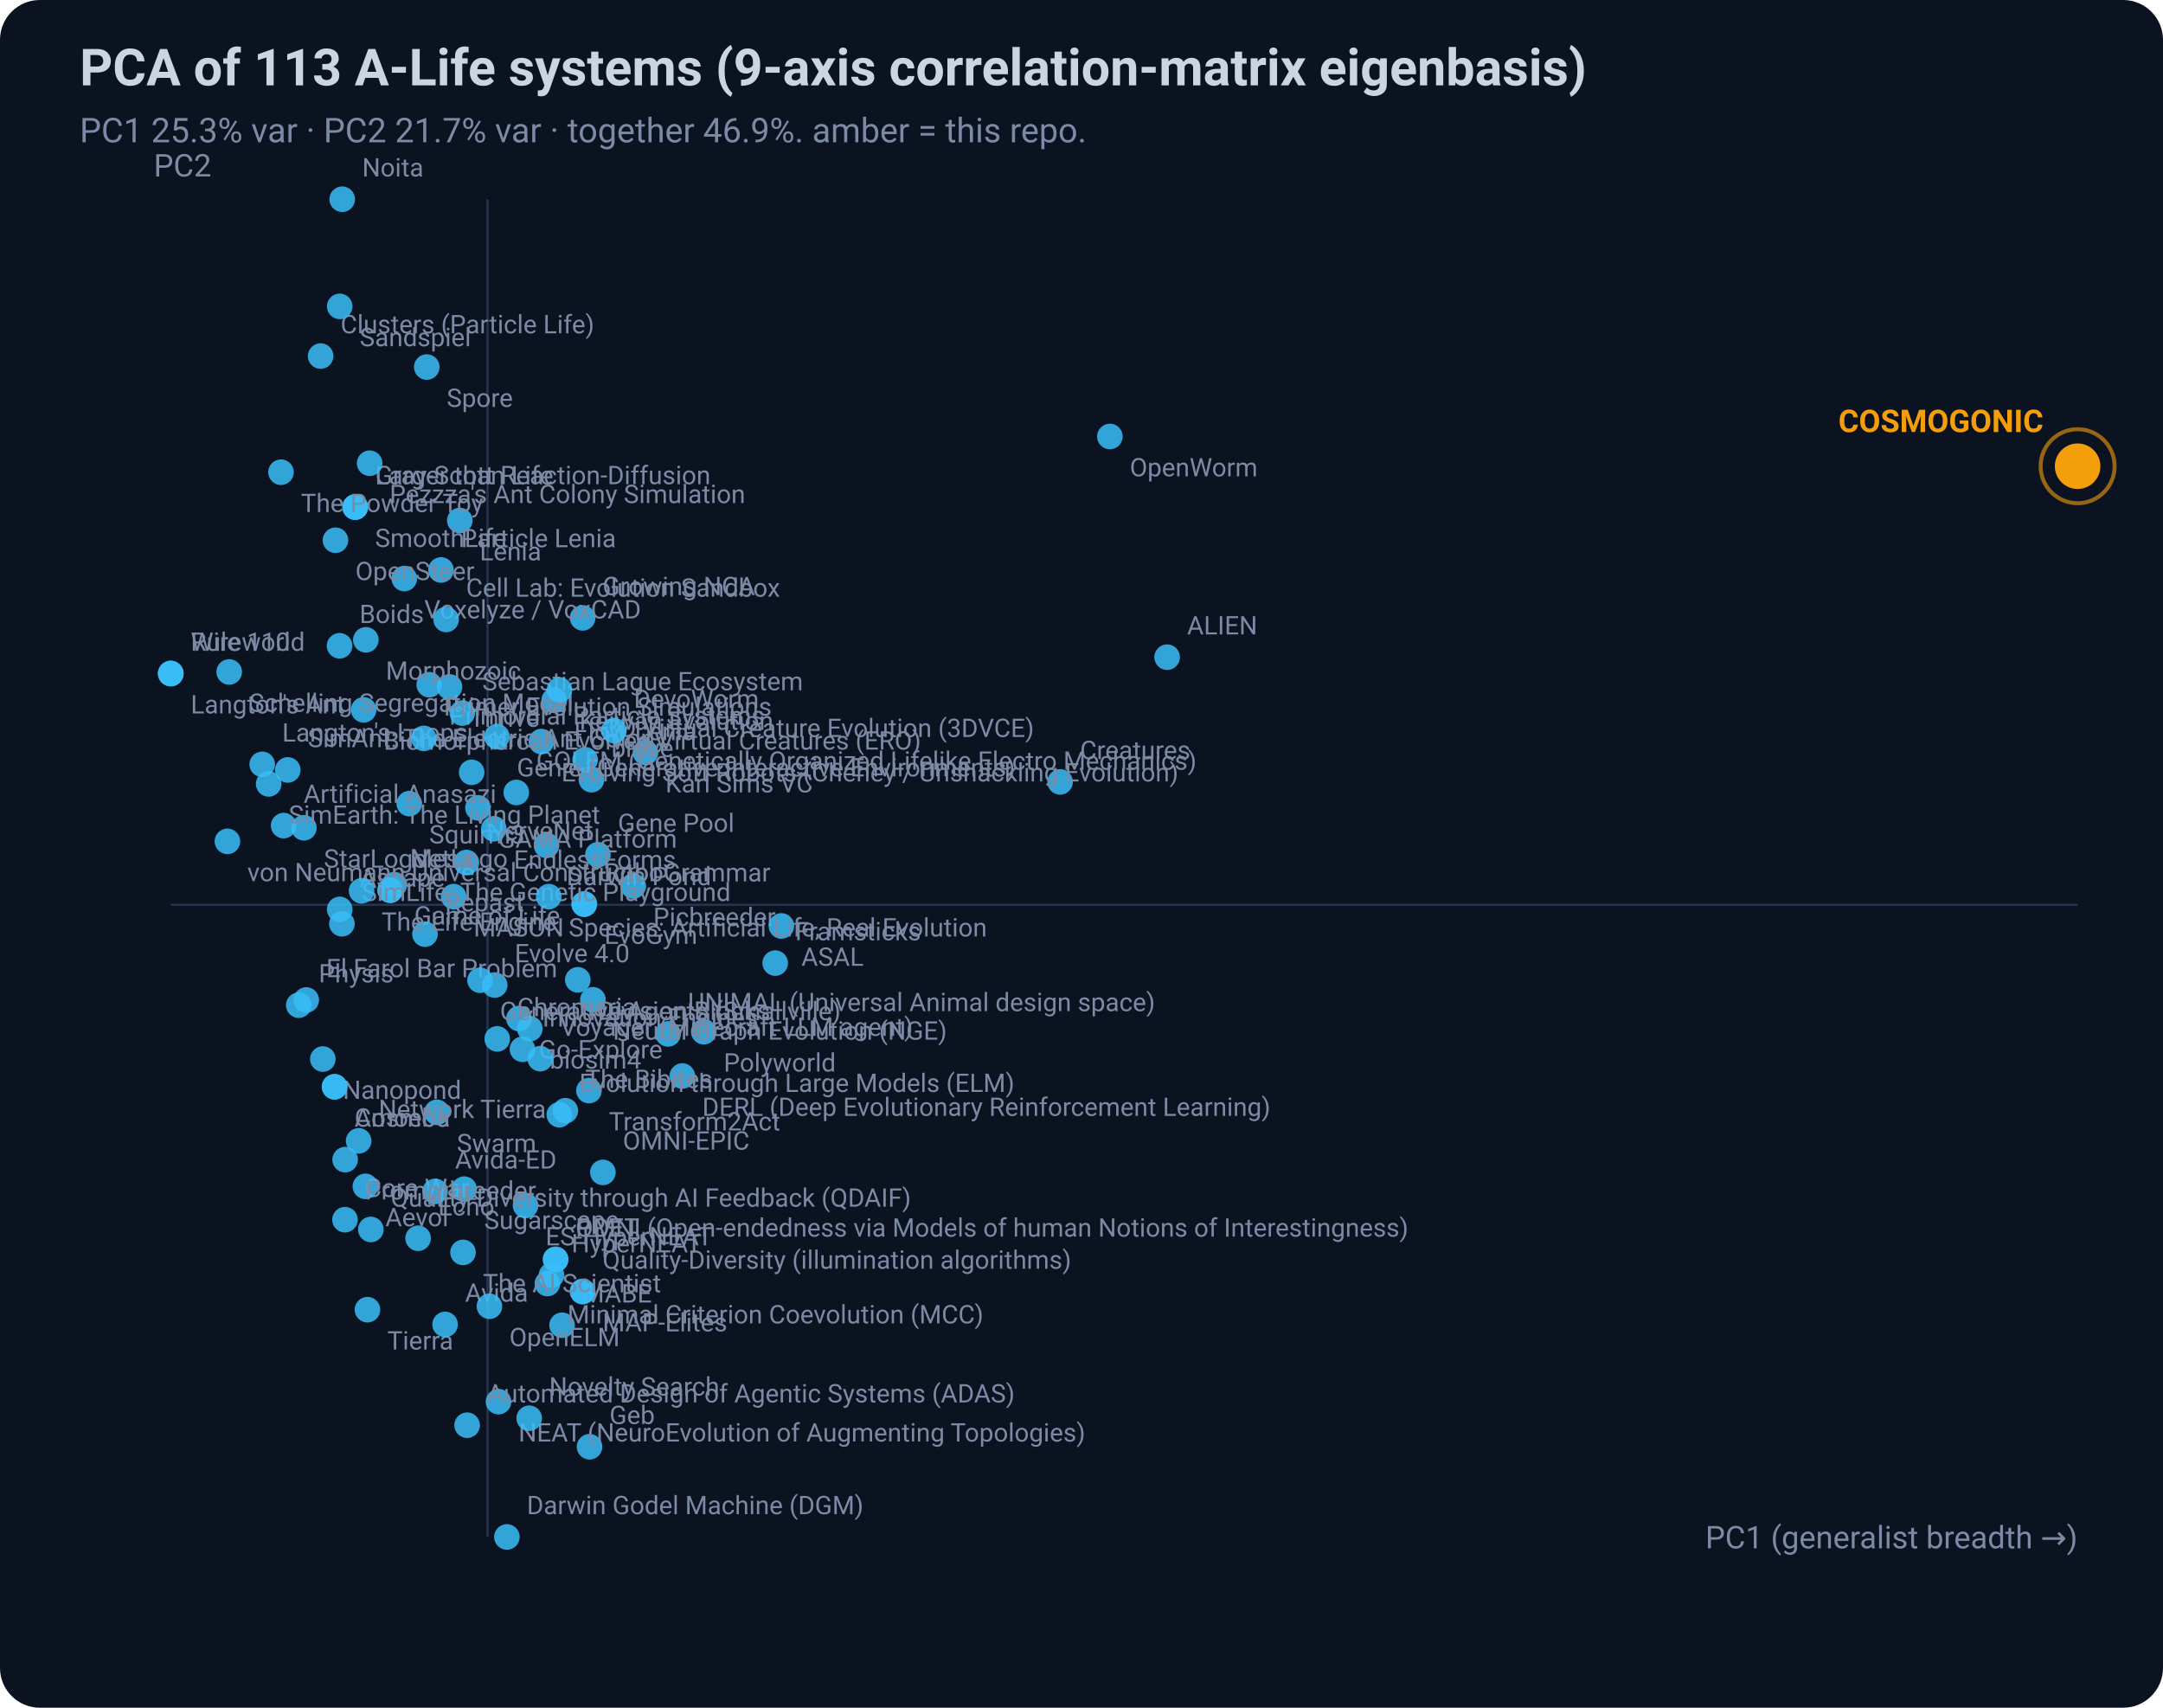
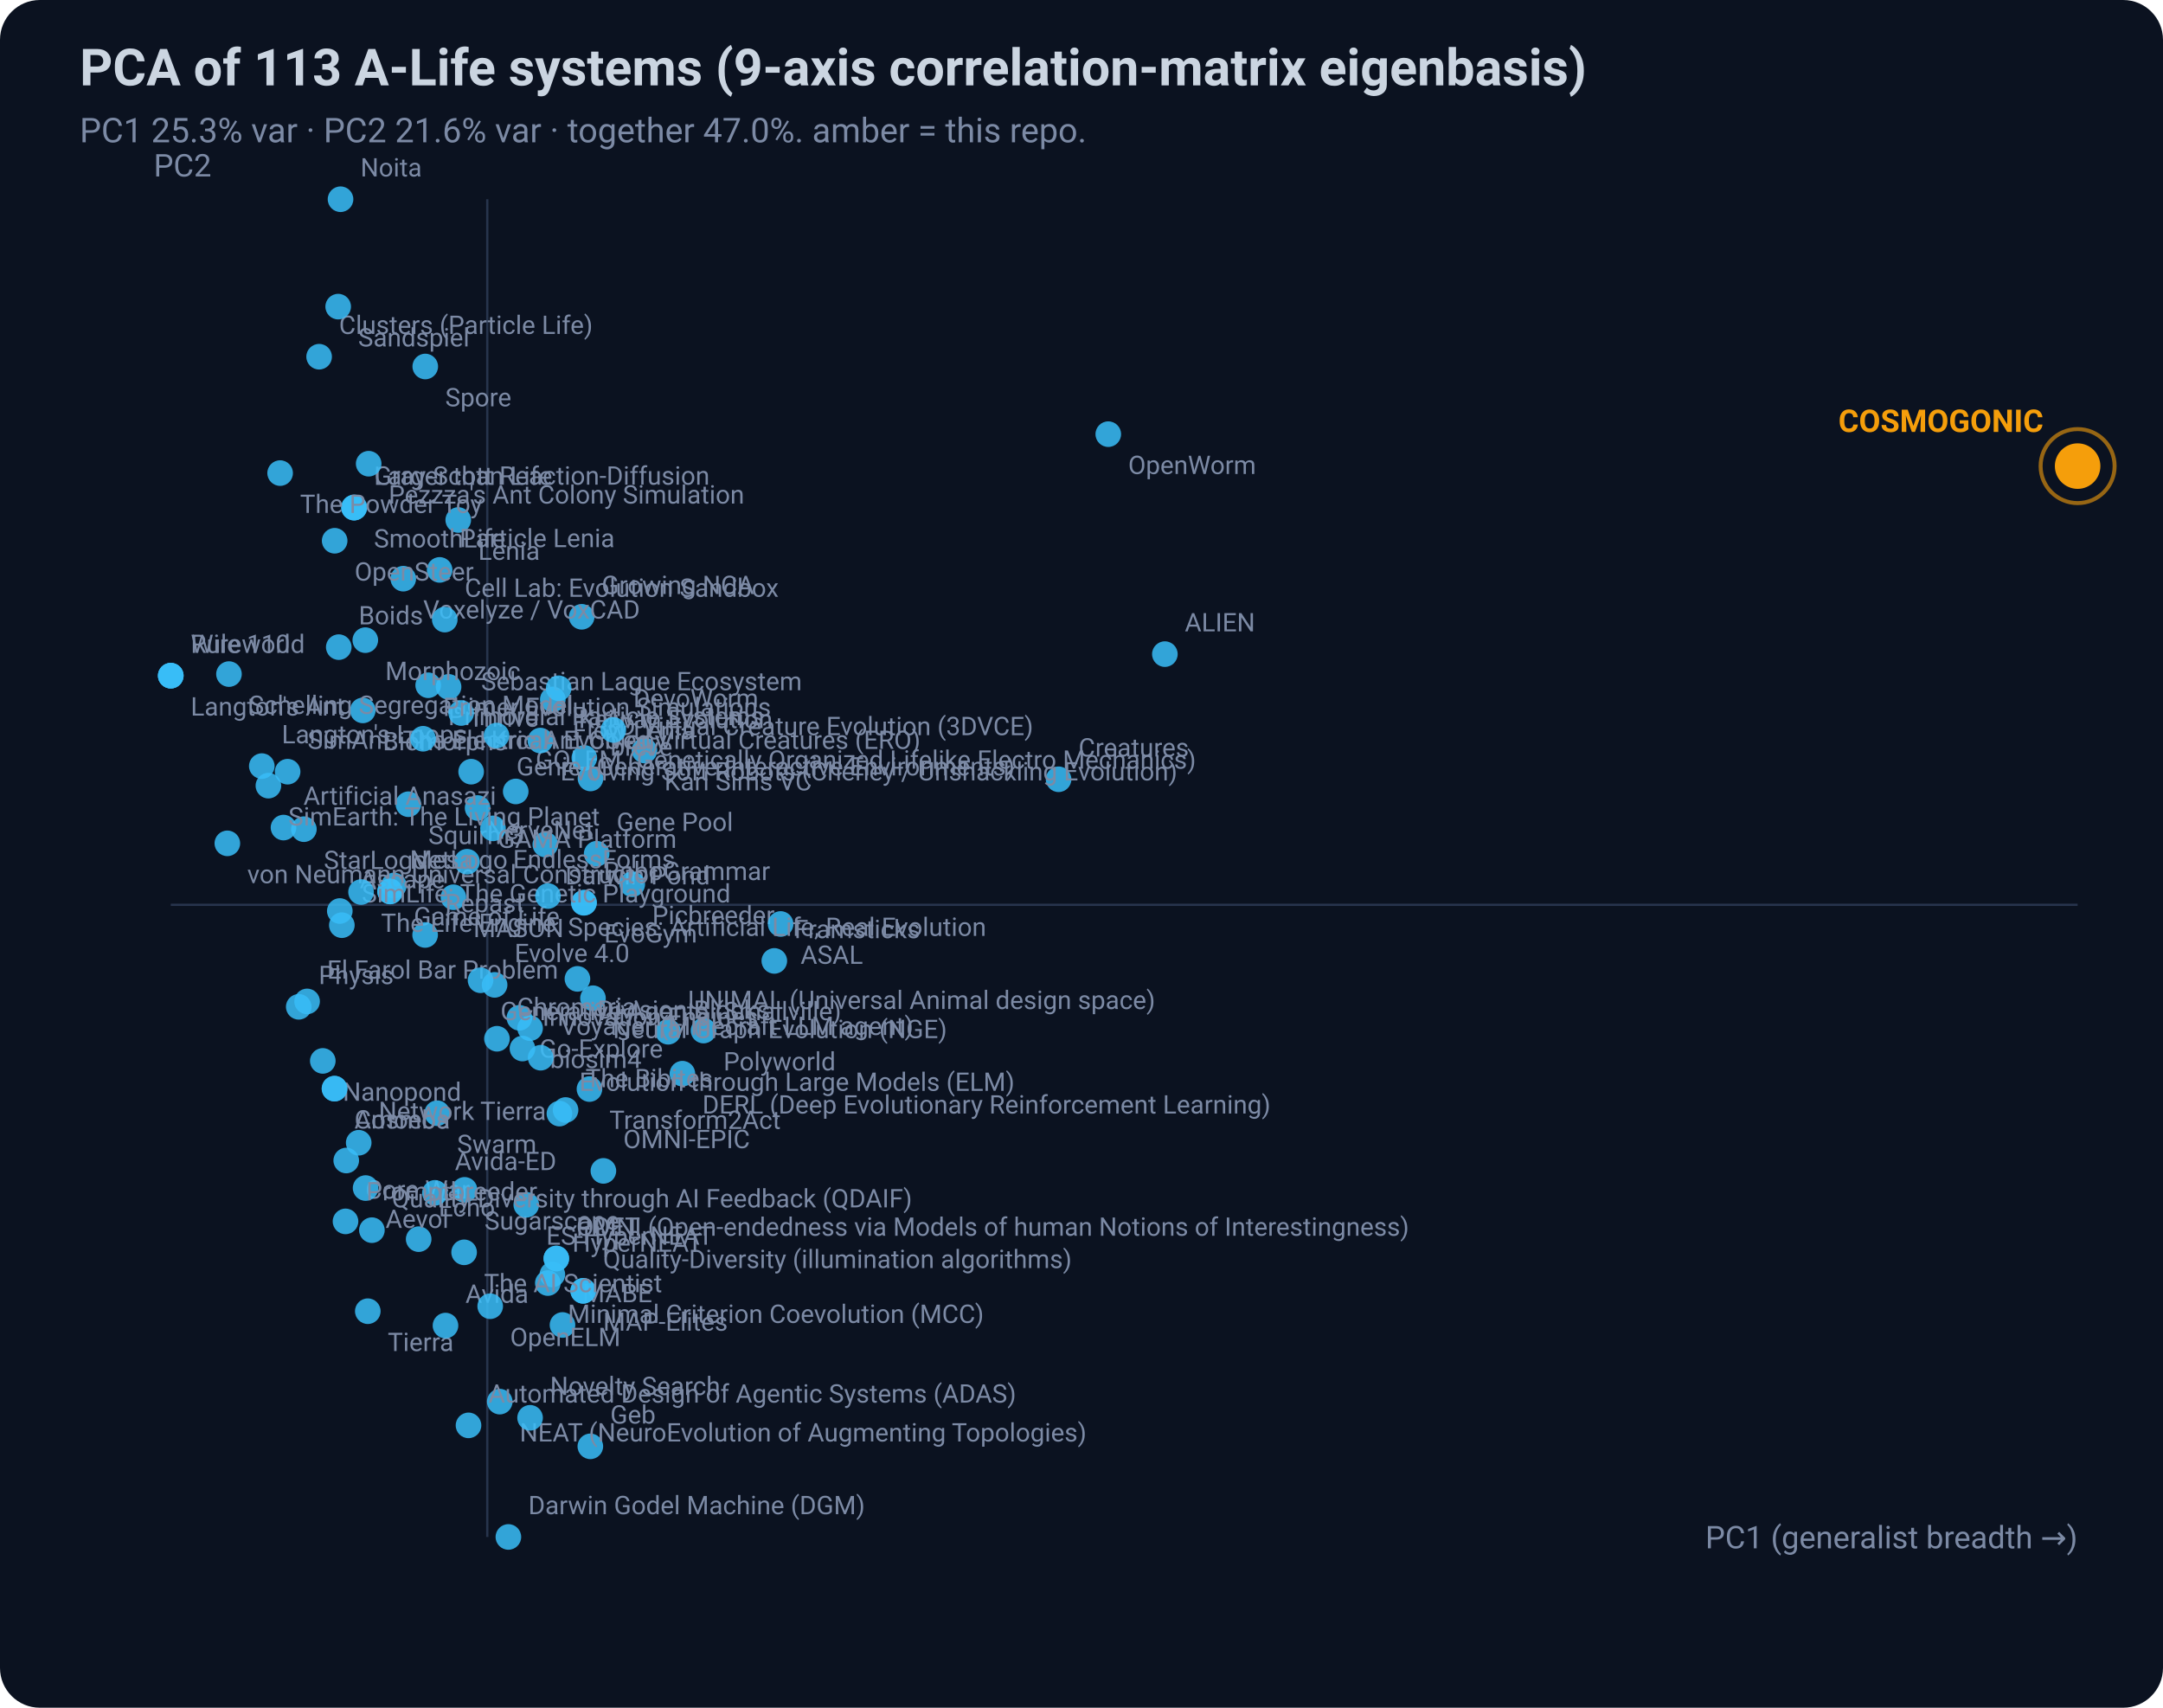
<svg xmlns="http://www.w3.org/2000/svg" viewBox="0 0 760 600" font-family="ui-sans-serif,system-ui,Segoe UI,Roboto,sans-serif" role="img" aria-label="PCA projection">
  <rect width="760" height="600" rx="14" fill="#0b1220" />
  <text x="28" y="30" fill="#cbd5e1" font-size="18" font-weight="700">PCA of 113 A-Life systems (9-axis correlation-matrix eigenbasis)</text>
-   <text x="28" y="50" fill="#7c8aa5" font-size="12">PC1 25.3% var · PC2 21.7% var · together 46.9%. amber = this repo.</text>
-   <line x1="171.297" y1="70" x2="171.297" y2="540" stroke="#27344d" stroke-width="0.8" />
-   <line x1="60" y1="317.9" x2="730" y2="317.9" stroke="#27344d" stroke-width="0.8" />
+   <text x="28" y="50" fill="#7c8aa5" font-size="12">PC1 25.3% var · PC2 21.6% var · together 47.0%. amber = this repo.</text>
+   <line x1="171.212" y1="70" x2="171.212" y2="540" stroke="#27344d" stroke-width="0.8" />
+   <line x1="60" y1="317.904" x2="730" y2="317.904" stroke="#27344d" stroke-width="0.8" />
  <text x="730" y="544" fill="#7c8aa5" font-size="11" text-anchor="end">PC1 (generalist breadth →)</text>
  <text x="54" y="62" fill="#7c8aa5" font-size="11">PC2</text>
-   <circle cx="730" cy="163.804" r="8" fill="#f59e0b" />
-   <circle cx="730" cy="163.804" r="13" fill="none" stroke="#f59e0b" stroke-width="1.4" opacity="0.6" />
-   <text x="718" y="151.804" fill="#f59e0b" font-size="11" font-weight="700" text-anchor="end">COSMOGONIC</text>
-   <circle cx="138.547" cy="310.819" r="4.5" fill="#38bdf8" opacity="0.85" />
-   <text x="145.547" y="324.819" fill="#7c8aa5" font-size="9">Game of Life</text>
-   <circle cx="119.31" cy="226.9" r="4.5" fill="#38bdf8" opacity="0.85" />
-   <text x="126.31" y="218.9" fill="#7c8aa5" font-size="9">Boids</text>
-   <circle cx="127.768" cy="249.405" r="4.5" fill="#38bdf8" opacity="0.85" />
-   <text x="134.768" y="263.405" fill="#7c8aa5" font-size="9">Biomorphs</text>
-   <circle cx="121.219" cy="428.529" r="4.5" fill="#38bdf8" opacity="0.85" />
-   <text x="128.219" y="420.529" fill="#7c8aa5" font-size="9">Core War</text>
-   <circle cx="129.109" cy="460.148" r="4.5" fill="#38bdf8" opacity="0.85" />
-   <text x="136.109" y="474.148" fill="#7c8aa5" font-size="9">Tierra</text>
-   <circle cx="156.392" cy="465.336" r="4.5" fill="#38bdf8" opacity="0.85" />
-   <text x="163.392" y="457.336" fill="#7c8aa5" font-size="9">Avida</text>
-   <circle cx="247.266" cy="362.488" r="4.5" fill="#38bdf8" opacity="0.85" />
-   <text x="254.266" y="376.488" fill="#7c8aa5" font-size="9">Polyworld</text>
-   <circle cx="272.382" cy="338.371" r="4.5" fill="#38bdf8" opacity="0.85" />
-   <text x="279.382" y="330.371" fill="#7c8aa5" font-size="9">Framsticks</text>
-   <circle cx="226.791" cy="264.408" r="4.5" fill="#38bdf8" opacity="0.85" />
-   <text x="233.791" y="278.408" fill="#7c8aa5" font-size="9">Karl Sims VC</text>
-   <circle cx="372.488" cy="274.714" r="4.5" fill="#38bdf8" opacity="0.85" />
-   <text x="379.488" y="266.714" fill="#7c8aa5" font-size="9">Creatures</text>
-   <circle cx="192.03" cy="297.008" r="4.5" fill="#38bdf8" opacity="0.85" />
-   <text x="199.03" y="311.008" fill="#7c8aa5" font-size="9">Darwin Pond</text>
-   <circle cx="210.081" cy="300.303" r="4.5" fill="#38bdf8" opacity="0.85" />
-   <text x="217.081" y="292.303" fill="#7c8aa5" font-size="9">Gene Pool</text>
-   <circle cx="163.097" cy="417.803" r="4.5" fill="#38bdf8" opacity="0.85" />
-   <text x="170.097" y="431.803" fill="#7c8aa5" font-size="9">Sugarscape</text>
-   <circle cx="146.902" cy="435.049" r="4.5" fill="#38bdf8" opacity="0.85" />
-   <text x="153.902" y="427.049" fill="#7c8aa5" font-size="9">Echo</text>
-   <circle cx="153.504" cy="390.811" r="4.5" fill="#38bdf8" opacity="0.85" />
-   <text x="160.504" y="404.811" fill="#7c8aa5" font-size="9">Swarm</text>
-   <circle cx="207.812" cy="273.942" r="4.5" fill="#38bdf8" opacity="0.85" />
-   <text x="214.812" y="265.942" fill="#7c8aa5" font-size="9">breve</text>
-   <circle cx="222.51" cy="311.31" r="4.5" fill="#38bdf8" opacity="0.85" />
-   <text x="229.51" y="325.31" fill="#7c8aa5" font-size="9">Picbreeder</text>
-   <circle cx="197.497" cy="465.616" r="4.5" fill="#38bdf8" opacity="0.85" />
-   <text x="204.497" y="457.616" fill="#7c8aa5" font-size="9">MABE</text>
-   <circle cx="161.55" cy="182.873" r="4.5" fill="#38bdf8" opacity="0.85" />
-   <text x="168.55" y="196.873" fill="#7c8aa5" font-size="9">Lenia</text>
-   <circle cx="204.717" cy="217.085" r="4.5" fill="#38bdf8" opacity="0.85" />
-   <text x="211.717" y="209.085" fill="#7c8aa5" font-size="9">Growing NCA</text>
-   <circle cx="389.972" cy="153.358" r="4.5" fill="#38bdf8" opacity="0.85" />
-   <text x="396.972" y="167.358" fill="#7c8aa5" font-size="9">OpenWorm</text>
-   <circle cx="195.227" cy="442.481" r="4.5" fill="#38bdf8" opacity="0.85" />
-   <text x="202.227" y="434.481" fill="#7c8aa5" font-size="9">POET</text>
-   <circle cx="205.336" cy="317.619" r="4.5" fill="#38bdf8" opacity="0.85" />
-   <text x="212.336" y="331.619" fill="#7c8aa5" font-size="9">EvoGym</text>
-   <circle cx="410.085" cy="230.896" r="4.5" fill="#38bdf8" opacity="0.85" />
-   <text x="417.085" y="222.896" fill="#7c8aa5" font-size="9">ALIEN</text>
-   <circle cx="274.549" cy="325.331" r="4.5" fill="#38bdf8" opacity="0.85" />
-   <text x="281.549" y="339.331" fill="#7c8aa5" font-size="9">ASAL</text>
-   <circle cx="60" cy="236.645" r="4.5" fill="#38bdf8" opacity="0.85" />
-   <text x="67" y="228.645" fill="#7c8aa5" font-size="9">Wireworld</text>
-   <circle cx="60" cy="236.645" r="4.5" fill="#38bdf8" opacity="0.85" />
-   <text x="67" y="250.645" fill="#7c8aa5" font-size="9">Langton's Ant</text>
-   <circle cx="92.131" cy="268.544" r="4.5" fill="#38bdf8" opacity="0.85" />
-   <text x="99.131" y="260.544" fill="#7c8aa5" font-size="9">Langton's Loops</text>
-   <circle cx="79.908" cy="295.606" r="4.5" fill="#38bdf8" opacity="0.85" />
-   <text x="86.908" y="309.606" fill="#7c8aa5" font-size="9">von Neumann Universal Constructor</text>
-   <circle cx="60" cy="236.645" r="4.5" fill="#38bdf8" opacity="0.85" />
-   <text x="67" y="228.645" fill="#7c8aa5" font-size="9">Rule 110</text>
-   <circle cx="124.777" cy="178.176" r="4.5" fill="#38bdf8" opacity="0.85" />
-   <text x="131.777" y="192.176" fill="#7c8aa5" font-size="9">SmoothLife</text>
-   <circle cx="124.777" cy="178.176" r="4.5" fill="#38bdf8" opacity="0.85" />
-   <text x="131.777" y="170.176" fill="#7c8aa5" font-size="9">Larger than Life</text>
-   <circle cx="194.712" cy="246.04" r="4.5" fill="#38bdf8" opacity="0.85" />
-   <text x="201.712" y="260.04" fill="#7c8aa5" font-size="9">Flow Lenia</text>
-   <circle cx="154.948" cy="200.26" r="4.5" fill="#38bdf8" opacity="0.85" />
-   <text x="161.948" y="192.26" fill="#7c8aa5" font-size="9">Particle Lenia</text>
-   <circle cx="150.822" cy="240.571" r="4.5" fill="#38bdf8" opacity="0.85" />
-   <text x="157.822" y="254.571" fill="#7c8aa5" font-size="9">Primordial Particle Systems</text>
-   <circle cx="124.88" cy="178.106" r="4.5" fill="#38bdf8" opacity="0.85" />
-   <text x="131.88" y="170.106" fill="#7c8aa5" font-size="9">Gray-Scott Reaction-Diffusion</text>
-   <circle cx="128.387" cy="416.821" r="4.5" fill="#38bdf8" opacity="0.85" />
-   <text x="135.387" y="430.821" fill="#7c8aa5" font-size="9">Aevol</text>
-   <circle cx="152.885" cy="418.574" r="4.5" fill="#38bdf8" opacity="0.85" />
-   <text x="159.885" y="410.574" fill="#7c8aa5" font-size="9">Avida-ED</text>
-   <circle cx="113.431" cy="372.093" r="4.5" fill="#38bdf8" opacity="0.85" />
-   <text x="120.431" y="386.093" fill="#7c8aa5" font-size="9">Nanopond</text>
-   <circle cx="104.973" cy="353.164" r="4.5" fill="#38bdf8" opacity="0.85" />
-   <text x="111.973" y="345.164" fill="#7c8aa5" font-size="9">Physis</text>
-   <circle cx="117.557" cy="381.838" r="4.5" fill="#38bdf8" opacity="0.85" />
-   <text x="124.557" y="395.838" fill="#7c8aa5" font-size="9">Cosmos</text>
-   <circle cx="207.141" cy="508.311" r="4.5" fill="#38bdf8" opacity="0.85" />
-   <text x="214.141" y="500.311" fill="#7c8aa5" font-size="9">Geb</text>
-   <circle cx="117.557" cy="381.838" r="4.5" fill="#38bdf8" opacity="0.85" />
-   <text x="124.557" y="395.838" fill="#7c8aa5" font-size="9">Amoeba</text>
-   <circle cx="173.824" cy="346.083" r="4.5" fill="#38bdf8" opacity="0.85" />
-   <text x="180.824" y="338.083" fill="#7c8aa5" font-size="9">Evolve 4.0</text>
-   <circle cx="143.808" cy="282.355" r="4.5" fill="#38bdf8" opacity="0.85" />
-   <text x="150.808" y="296.355" fill="#7c8aa5" font-size="9">Squirm3</text>
-   <circle cx="126.015" cy="400.837" r="4.5" fill="#38bdf8" opacity="0.85" />
-   <text x="133.015" y="392.837" fill="#7c8aa5" font-size="9">Network Tierra</text>
-   <circle cx="186.15" cy="361.436" r="4.5" fill="#38bdf8" opacity="0.85" />
-   <text x="193.15" y="375.436" fill="#7c8aa5" font-size="9">biosim4</text>
-   <circle cx="181.406" cy="278.429" r="4.5" fill="#38bdf8" opacity="0.85" />
-   <text x="188.406" y="270.429" fill="#7c8aa5" font-size="9">GOLEM (Genetically Organized Lifelike Electro Mechanics)</text>
-   <circle cx="142.054" cy="203.274" r="4.5" fill="#38bdf8" opacity="0.85" />
-   <text x="149.054" y="217.274" fill="#7c8aa5" font-size="9">Voxelyze / VoxCAD</text>
-   <circle cx="205.594" cy="266.932" r="4.5" fill="#38bdf8" opacity="0.85" />
-   <text x="212.594" y="258.932" fill="#7c8aa5" font-size="9">3D Virtual Creature Evolution (3DVCE)</text>
-   <circle cx="239.736" cy="378.052" r="4.5" fill="#38bdf8" opacity="0.85" />
-   <text x="246.736" y="392.052" fill="#7c8aa5" font-size="9">DERL (Deep Evolutionary Reinforcement Learning)</text>
-   <circle cx="234.733" cy="363.259" r="4.5" fill="#38bdf8" opacity="0.85" />
-   <text x="241.733" y="355.259" fill="#7c8aa5" font-size="9">UNIMAL (Universal Animal design space)</text>
-   <circle cx="190.225" cy="260.552" r="4.5" fill="#38bdf8" opacity="0.85" />
-   <text x="197.225" y="274.552" fill="#7c8aa5" font-size="9">Evolving Soft Robots (Cheney / Unshackling Evolution)</text>
-   <circle cx="205.233" cy="317.689" r="4.5" fill="#38bdf8" opacity="0.85" />
-   <text x="212.233" y="309.689" fill="#7c8aa5" font-size="9">RoboGrammar</text>
-   <circle cx="206.935" cy="383.17" r="4.5" fill="#38bdf8" opacity="0.85" />
-   <text x="213.935" y="397.17" fill="#7c8aa5" font-size="9">Transform2Act</text>
-   <circle cx="163.87" cy="303.037" r="4.5" fill="#38bdf8" opacity="0.85" />
-   <text x="170.87" y="295.037" fill="#7c8aa5" font-size="9">NerveNet</text>
-   <circle cx="208.327" cy="351.271" r="4.5" fill="#38bdf8" opacity="0.85" />
-   <text x="215.327" y="365.271" fill="#7c8aa5" font-size="9">Neural Graph Evolution (NGE)</text>
-   <circle cx="165.727" cy="271.348" r="4.5" fill="#38bdf8" opacity="0.85" />
-   <text x="172.727" y="263.348" fill="#7c8aa5" font-size="9">Krcah Evolved Virtual Creatures (ERO)</text>
-   <circle cx="175.165" cy="492.467" r="4.5" fill="#38bdf8" opacity="0.85" />
-   <text x="182.165" y="506.467" fill="#7c8aa5" font-size="9">NEAT (NeuroEvolution of Augmenting Topologies)</text>
-   <circle cx="193.783" cy="448.019" r="4.5" fill="#38bdf8" opacity="0.85" />
-   <text x="200.783" y="440.019" fill="#7c8aa5" font-size="9">HyperNEAT</text>
-   <circle cx="184.655" cy="423.552" r="4.5" fill="#38bdf8" opacity="0.85" />
-   <text x="191.655" y="437.552" fill="#7c8aa5" font-size="9">ES-HyperNEAT</text>
-   <circle cx="185.944" cy="498.286" r="4.5" fill="#38bdf8" opacity="0.85" />
-   <text x="192.944" y="490.286" fill="#7c8aa5" font-size="9">Novelty Search</text>
-   <circle cx="204.717" cy="453.768" r="4.5" fill="#38bdf8" opacity="0.85" />
-   <text x="211.717" y="467.768" fill="#7c8aa5" font-size="9">MAP-Elites</text>
-   <circle cx="204.717" cy="453.768" r="4.5" fill="#38bdf8" opacity="0.85" />
-   <text x="211.717" y="445.768" fill="#7c8aa5" font-size="9">Quality-Diversity (illumination algorithms)</text>
-   <circle cx="182.334" cy="357.861" r="4.5" fill="#38bdf8" opacity="0.85" />
-   <text x="189.334" y="371.861" fill="#7c8aa5" font-size="9">Go-Explore</text>
-   <circle cx="195.227" cy="442.481" r="4.5" fill="#38bdf8" opacity="0.85" />
-   <text x="202.227" y="434.481" fill="#7c8aa5" font-size="9">OMNI (Open-endedness via Models of human Notions of Interestingness)</text>
-   <circle cx="192.339" cy="450.964" r="4.5" fill="#38bdf8" opacity="0.85" />
-   <text x="199.339" y="464.964" fill="#7c8aa5" font-size="9">Minimal Criterion Coevolution (MCC)</text>
-   <circle cx="183.572" cy="368.658" r="4.5" fill="#38bdf8" opacity="0.85" />
-   <text x="190.572" y="360.658" fill="#7c8aa5" font-size="9">Innovation Engines</text>
-   <circle cx="173.515" cy="291.189" r="4.5" fill="#38bdf8" opacity="0.85" />
-   <text x="180.515" y="305.189" fill="#7c8aa5" font-size="9">EndlessForms</text>
-   <circle cx="137.103" cy="312.782" r="4.5" fill="#38bdf8" opacity="0.85" />
-   <text x="144.103" y="304.782" fill="#7c8aa5" font-size="9">NetLogo</text>
-   <circle cx="159.383" cy="315.025" r="4.5" fill="#38bdf8" opacity="0.85" />
-   <text x="166.383" y="329.025" fill="#7c8aa5" font-size="9">MASON</text>
-   <circle cx="149.326" cy="328.206" r="4.5" fill="#38bdf8" opacity="0.85" />
-   <text x="156.326" y="320.206" fill="#7c8aa5" font-size="9">Repast</text>
-   <circle cx="106.778" cy="290.838" r="4.5" fill="#38bdf8" opacity="0.85" />
-   <text x="113.778" y="304.838" fill="#7c8aa5" font-size="9">StarLogo</text>
-   <circle cx="119.362" cy="319.512" r="4.5" fill="#38bdf8" opacity="0.85" />
-   <text x="126.362" y="311.512" fill="#7c8aa5" font-size="9">Ascape</text>
-   <circle cx="167.945" cy="283.828" r="4.5" fill="#38bdf8" opacity="0.85" />
-   <text x="174.945" y="297.828" fill="#7c8aa5" font-size="9">GAMA Platform</text>
-   <circle cx="137.103" cy="312.782" r="4.5" fill="#38bdf8" opacity="0.85" />
-   <text x="144.103" y="304.782" fill="#7c8aa5" font-size="9">Mesa</text>
-   <circle cx="117.866" cy="189.814" r="4.5" fill="#38bdf8" opacity="0.85" />
-   <text x="124.866" y="203.814" fill="#7c8aa5" font-size="9">OpenSteer</text>
-   <circle cx="99.661" cy="290.067" r="4.5" fill="#38bdf8" opacity="0.85" />
-   <text x="106.661" y="282.067" fill="#7c8aa5" font-size="9">Artificial Anasazi</text>
-   <circle cx="80.527" cy="236.084" r="4.5" fill="#38bdf8" opacity="0.85" />
-   <text x="87.527" y="250.084" fill="#7c8aa5" font-size="9">Schelling Segregation Model</text>
-   <circle cx="107.603" cy="351.341" r="4.5" fill="#38bdf8" opacity="0.85" />
-   <text x="114.603" y="343.341" fill="#7c8aa5" font-size="9">El Farol Bar Problem</text>
-   <circle cx="149.945" cy="128.96" r="4.5" fill="#38bdf8" opacity="0.85" />
-   <text x="156.945" y="142.96" fill="#7c8aa5" font-size="9">Spore</text>
-   <circle cx="120.135" cy="324.56" r="4.5" fill="#38bdf8" opacity="0.85" />
-   <text x="127.135" y="316.56" fill="#7c8aa5" font-size="9">SimLife: The Genetic Playground</text>
-   <circle cx="94.4" cy="275.415" r="4.5" fill="#38bdf8" opacity="0.85" />
-   <text x="101.4" y="289.415" fill="#7c8aa5" font-size="9">SimEarth: The Living Planet</text>
-   <circle cx="101.105" cy="270.507" r="4.5" fill="#38bdf8" opacity="0.85" />
-   <text x="108.105" y="262.507" fill="#7c8aa5" font-size="9">SimAnt: The Electric Ant Colony</text>
-   <circle cx="157.939" cy="241.342" r="4.5" fill="#38bdf8" opacity="0.85" />
-   <text x="164.939" y="255.342" fill="#7c8aa5" font-size="9">Thrive</text>
-   <circle cx="156.753" cy="217.646" r="4.5" fill="#38bdf8" opacity="0.85" />
-   <text x="163.753" y="209.646" fill="#7c8aa5" font-size="9">Cell Lab: Evolution Sandbox</text>
-   <circle cx="192.803" cy="315.025" r="4.5" fill="#38bdf8" opacity="0.85" />
-   <text x="199.803" y="329.025" fill="#7c8aa5" font-size="9">Species: Artificial Life, Real Evolution</text>
-   <circle cx="198.631" cy="390.251" r="4.5" fill="#38bdf8" opacity="0.85" />
-   <text x="205.631" y="382.251" fill="#7c8aa5" font-size="9">The Bibites</text>
-   <circle cx="98.732" cy="165.907" r="4.5" fill="#38bdf8" opacity="0.85" />
-   <text x="105.732" y="179.907" fill="#7c8aa5" font-size="9">The Powder Toy</text>
-   <circle cx="120.239" cy="70" r="4.5" fill="#38bdf8" opacity="0.85" />
-   <text x="127.239" y="62" fill="#7c8aa5" font-size="9">Noita</text>
-   <circle cx="127.046" cy="312.992" r="4.5" fill="#38bdf8" opacity="0.85" />
-   <text x="134.046" y="326.992" fill="#7c8aa5" font-size="9">The Life Engine</text>
-   <circle cx="112.657" cy="125.104" r="4.5" fill="#38bdf8" opacity="0.85" />
-   <text x="119.657" y="117.104" fill="#7c8aa5" font-size="9">Clusters (Particle Life)</text>
-   <circle cx="119.362" cy="107.648" r="4.5" fill="#38bdf8" opacity="0.85" />
-   <text x="126.362" y="121.648" fill="#7c8aa5" font-size="9">Sandspiel</text>
-   <circle cx="162.426" cy="250.527" r="4.5" fill="#38bdf8" opacity="0.85" />
-   <text x="169.426" y="242.527" fill="#7c8aa5" font-size="9">Sebastian Lague Ecosystem</text>
-   <circle cx="129.883" cy="162.752" r="4.5" fill="#38bdf8" opacity="0.85" />
-   <text x="136.883" y="176.752" fill="#7c8aa5" font-size="9">Pezzza's Ant Colony Simulation</text>
-   <circle cx="148.914" cy="259.43" r="4.5" fill="#38bdf8" opacity="0.85" />
-   <text x="155.914" y="251.43" fill="#7c8aa5" font-size="9">Primer Evolution Simulations</text>
-   <circle cx="196.568" cy="242.394" r="4.5" fill="#38bdf8" opacity="0.85" />
-   <text x="203.568" y="256.394" fill="#7c8aa5" font-size="9">Keiwan Evolution</text>
-   <circle cx="215.702" cy="256.696" r="4.5" fill="#38bdf8" opacity="0.85" />
-   <text x="222.702" y="248.696" fill="#7c8aa5" font-size="9">DevoWorm</text>
-   <circle cx="128.542" cy="224.797" r="4.5" fill="#38bdf8" opacity="0.85" />
-   <text x="135.542" y="238.797" fill="#7c8aa5" font-size="9">Morphozoic</text>
-   <circle cx="174.701" cy="365.012" r="4.5" fill="#38bdf8" opacity="0.85" />
-   <text x="181.701" y="357.012" fill="#7c8aa5" font-size="9">Chromaria</text>
-   <circle cx="203.015" cy="344.26" r="4.5" fill="#38bdf8" opacity="0.85" />
-   <text x="210.015" y="358.26" fill="#7c8aa5" font-size="9">Division Blocks</text>
-   <circle cx="189.812" cy="371.953" r="4.5" fill="#38bdf8" opacity="0.85" />
-   <text x="196.812" y="363.953" fill="#7c8aa5" font-size="9">Voyager (Minecraft LLM agent)</text>
-   <circle cx="168.667" cy="344.4" r="4.5" fill="#38bdf8" opacity="0.85" />
-   <text x="175.667" y="358.4" fill="#7c8aa5" font-size="9">Generative Agents (Smallville)</text>
-   <circle cx="211.834" cy="411.914" r="4.5" fill="#38bdf8" opacity="0.85" />
-   <text x="218.834" y="403.914" fill="#7c8aa5" font-size="9">OMNI-EPIC</text>
-   <circle cx="174.598" cy="258.799" r="4.5" fill="#38bdf8" opacity="0.85" />
-   <text x="181.598" y="272.799" fill="#7c8aa5" font-size="9">Genie (Generative Interactive Environments)</text>
-   <circle cx="196.517" cy="391.653" r="4.5" fill="#38bdf8" opacity="0.85" />
-   <text x="203.517" y="383.653" fill="#7c8aa5" font-size="9">Evolution through Large Models (ELM)</text>
-   <circle cx="171.968" cy="458.956" r="4.5" fill="#38bdf8" opacity="0.85" />
-   <text x="178.968" y="472.956" fill="#7c8aa5" font-size="9">OpenELM</text>
-   <circle cx="164.128" cy="500.74" r="4.5" fill="#38bdf8" opacity="0.85" />
-   <text x="171.128" y="492.74" fill="#7c8aa5" font-size="9">Automated Design of Agentic Systems (ADAS)</text>
-   <circle cx="162.684" cy="440.027" r="4.5" fill="#38bdf8" opacity="0.85" />
-   <text x="169.684" y="454.027" fill="#7c8aa5" font-size="9">The AI Scientist</text>
-   <circle cx="178.105" cy="540" r="4.5" fill="#38bdf8" opacity="0.85" />
-   <text x="185.105" y="532" fill="#7c8aa5" font-size="9">Darwin Godel Machine (DGM)</text>
-   <circle cx="121.27" cy="407.427" r="4.5" fill="#38bdf8" opacity="0.85" />
-   <text x="128.27" y="421.427" fill="#7c8aa5" font-size="9">Promptbreeder</text>
-   <circle cx="130.296" cy="431.964" r="4.5" fill="#38bdf8" opacity="0.85" />
-   <text x="137.296" y="423.964" fill="#7c8aa5" font-size="9">Quality-Diversity through AI Feedback (QDAIF)</text>
+   <circle cx="730" cy="163.762" r="8" fill="#f59e0b" />
+   <circle cx="730" cy="163.762" r="13" fill="none" stroke="#f59e0b" stroke-width="1.4" opacity="0.6" />
+   <text x="718" y="151.762" fill="#f59e0b" font-size="11" font-weight="700" text-anchor="end">COSMOGONIC</text>
+   <circle cx="138.399" cy="311.101" r="4.5" fill="#38bdf8" opacity="0.85" />
+   <text x="145.399" y="325.101" fill="#7c8aa5" font-size="9">Game of Life</text>
+   <circle cx="119.031" cy="227.368" r="4.5" fill="#38bdf8" opacity="0.85" />
+   <text x="126.031" y="219.368" fill="#7c8aa5" font-size="9">Boids</text>
+   <circle cx="127.479" cy="249.599" r="4.5" fill="#38bdf8" opacity="0.85" />
+   <text x="134.479" y="263.599" fill="#7c8aa5" font-size="9">Biomorphs</text>
+   <circle cx="121.401" cy="429.127" r="4.5" fill="#38bdf8" opacity="0.85" />
+   <text x="128.401" y="421.127" fill="#7c8aa5" font-size="9">Core War</text>
+   <circle cx="129.23" cy="460.685" r="4.5" fill="#38bdf8" opacity="0.85" />
+   <text x="136.23" y="474.685" fill="#7c8aa5" font-size="9">Tierra</text>
+   <circle cx="156.531" cy="465.734" r="4.5" fill="#38bdf8" opacity="0.85" />
+   <text x="163.531" y="457.734" fill="#7c8aa5" font-size="9">Avida</text>
+   <circle cx="247.19" cy="362.084" r="4.5" fill="#38bdf8" opacity="0.85" />
+   <text x="254.19" y="376.084" fill="#7c8aa5" font-size="9">Polyworld</text>
+   <circle cx="272.07" cy="337.61" r="4.5" fill="#38bdf8" opacity="0.85" />
+   <text x="279.07" y="329.61" fill="#7c8aa5" font-size="9">Framsticks</text>
+   <circle cx="226.431" cy="263.694" r="4.5" fill="#38bdf8" opacity="0.85" />
+   <text x="233.431" y="277.694" fill="#7c8aa5" font-size="9">Karl Sims VC</text>
+   <circle cx="371.949" cy="273.793" r="4.5" fill="#38bdf8" opacity="0.85" />
+   <text x="378.949" y="265.793" fill="#7c8aa5" font-size="9">Creatures</text>
+   <circle cx="191.61" cy="296.725" r="4.5" fill="#38bdf8" opacity="0.85" />
+   <text x="198.61" y="310.725" fill="#7c8aa5" font-size="9">Darwin Pond</text>
+   <circle cx="209.639" cy="299.951" r="4.5" fill="#38bdf8" opacity="0.85" />
+   <text x="216.639" y="291.951" fill="#7c8aa5" font-size="9">Gene Pool</text>
+   <circle cx="163.227" cy="418.047" r="4.5" fill="#38bdf8" opacity="0.85" />
+   <text x="170.227" y="432.047" fill="#7c8aa5" font-size="9">Sugarscape</text>
+   <circle cx="147.105" cy="435.369" r="4.5" fill="#38bdf8" opacity="0.85" />
+   <text x="154.105" y="427.369" fill="#7c8aa5" font-size="9">Echo</text>
+   <circle cx="153.595" cy="391.118" r="4.5" fill="#38bdf8" opacity="0.85" />
+   <text x="160.595" y="405.118" fill="#7c8aa5" font-size="9">Swarm</text>
+   <circle cx="207.475" cy="273.512" r="4.5" fill="#38bdf8" opacity="0.85" />
+   <text x="214.475" y="265.512" fill="#7c8aa5" font-size="9">breve</text>
+   <circle cx="222.156" cy="310.68" r="4.5" fill="#38bdf8" opacity="0.85" />
+   <text x="229.156" y="324.68" fill="#7c8aa5" font-size="9">Picbreeder</text>
+   <circle cx="197.637" cy="465.524" r="4.5" fill="#38bdf8" opacity="0.85" />
+   <text x="204.637" y="457.524" fill="#7c8aa5" font-size="9">MABE</text>
+   <circle cx="161.013" cy="182.696" r="4.5" fill="#38bdf8" opacity="0.85" />
+   <text x="168.013" y="196.696" fill="#7c8aa5" font-size="9">Lenia</text>
+   <circle cx="204.385" cy="216.708" r="4.5" fill="#38bdf8" opacity="0.85" />
+   <text x="211.385" y="208.708" fill="#7c8aa5" font-size="9">Growing NCA</text>
+   <circle cx="389.411" cy="152.541" r="4.5" fill="#38bdf8" opacity="0.85" />
+   <text x="396.411" y="166.541" fill="#7c8aa5" font-size="9">OpenWorm</text>
+   <circle cx="195.473" cy="442.171" r="4.5" fill="#38bdf8" opacity="0.85" />
+   <text x="202.473" y="434.171" fill="#7c8aa5" font-size="9">POET</text>
+   <circle cx="205.26" cy="317.132" r="4.5" fill="#38bdf8" opacity="0.85" />
+   <text x="212.26" y="331.132" fill="#7c8aa5" font-size="9">EvoGym</text>
+   <circle cx="409.294" cy="229.822" r="4.5" fill="#38bdf8" opacity="0.85" />
+   <text x="416.294" y="221.822" fill="#7c8aa5" font-size="9">ALIEN</text>
+   <circle cx="274.285" cy="324.636" r="4.5" fill="#38bdf8" opacity="0.85" />
+   <text x="281.285" y="338.636" fill="#7c8aa5" font-size="9">ASAL</text>
+   <circle cx="60" cy="237.396" r="4.5" fill="#38bdf8" opacity="0.85" />
+   <text x="67" y="229.396" fill="#7c8aa5" font-size="9">Wireworld</text>
+   <circle cx="60" cy="237.396" r="4.5" fill="#38bdf8" opacity="0.85" />
+   <text x="67" y="251.396" fill="#7c8aa5" font-size="9">Langton's Ant</text>
+   <circle cx="91.988" cy="269.164" r="4.5" fill="#38bdf8" opacity="0.85" />
+   <text x="98.988" y="261.164" fill="#7c8aa5" font-size="9">Langton's Loops</text>
+   <circle cx="79.883" cy="296.304" r="4.5" fill="#38bdf8" opacity="0.85" />
+   <text x="86.883" y="310.304" fill="#7c8aa5" font-size="9">von Neumann Universal Constructor</text>
+   <circle cx="60" cy="237.396" r="4.5" fill="#38bdf8" opacity="0.85" />
+   <text x="67" y="229.396" fill="#7c8aa5" font-size="9">Rule 110</text>
+   <circle cx="124.388" cy="178.348" r="4.5" fill="#38bdf8" opacity="0.85" />
+   <text x="131.388" y="192.348" fill="#7c8aa5" font-size="9">SmoothLife</text>
+   <circle cx="124.388" cy="178.348" r="4.5" fill="#38bdf8" opacity="0.85" />
+   <text x="131.388" y="170.348" fill="#7c8aa5" font-size="9">Larger than Life</text>
+   <circle cx="194.237" cy="245.742" r="4.5" fill="#38bdf8" opacity="0.85" />
+   <text x="201.237" y="259.742" fill="#7c8aa5" font-size="9">Flow Lenia</text>
+   <circle cx="154.471" cy="200.228" r="4.5" fill="#38bdf8" opacity="0.85" />
+   <text x="161.471" y="192.228" fill="#7c8aa5" font-size="9">Particle Lenia</text>
+   <circle cx="150.453" cy="240.762" r="4.5" fill="#38bdf8" opacity="0.85" />
+   <text x="157.453" y="254.762" fill="#7c8aa5" font-size="9">Primordial Particle Systems</text>
+   <circle cx="124.543" cy="178.278" r="4.5" fill="#38bdf8" opacity="0.85" />
+   <text x="131.543" y="170.278" fill="#7c8aa5" font-size="9">Gray-Scott Reaction-Diffusion</text>
+   <circle cx="128.458" cy="417.416" r="4.5" fill="#38bdf8" opacity="0.85" />
+   <text x="135.458" y="431.416" fill="#7c8aa5" font-size="9">Aevol</text>
+   <circle cx="152.822" cy="419.099" r="4.5" fill="#38bdf8" opacity="0.85" />
+   <text x="159.822" y="411.099" fill="#7c8aa5" font-size="9">Avida-ED</text>
+   <circle cx="113.417" cy="372.744" r="4.5" fill="#38bdf8" opacity="0.85" />
+   <text x="120.417" y="386.744" fill="#7c8aa5" font-size="9">Nanopond</text>
+   <circle cx="104.969" cy="353.739" r="4.5" fill="#38bdf8" opacity="0.85" />
+   <text x="111.969" y="345.739" fill="#7c8aa5" font-size="9">Physis</text>
+   <circle cx="117.537" cy="382.492" r="4.5" fill="#38bdf8" opacity="0.85" />
+   <text x="124.537" y="396.492" fill="#7c8aa5" font-size="9">Cosmos</text>
+   <circle cx="207.424" cy="508.162" r="4.5" fill="#38bdf8" opacity="0.85" />
+   <text x="214.424" y="500.162" fill="#7c8aa5" font-size="9">Geb</text>
+   <circle cx="117.537" cy="382.492" r="4.5" fill="#38bdf8" opacity="0.85" />
+   <text x="124.537" y="396.492" fill="#7c8aa5" font-size="9">Amoeba</text>
+   <circle cx="173.787" cy="346.025" r="4.5" fill="#38bdf8" opacity="0.85" />
+   <text x="180.787" y="338.025" fill="#7c8aa5" font-size="9">Evolve 4.0</text>
+   <circle cx="143.499" cy="282.559" r="4.5" fill="#38bdf8" opacity="0.85" />
+   <text x="150.499" y="296.559" fill="#7c8aa5" font-size="9">Squirm3</text>
+   <circle cx="126.037" cy="401.497" r="4.5" fill="#38bdf8" opacity="0.85" />
+   <text x="133.037" y="393.497" fill="#7c8aa5" font-size="9">Network Tierra</text>
+   <circle cx="186.253" cy="361.243" r="4.5" fill="#38bdf8" opacity="0.85" />
+   <text x="193.253" y="375.243" fill="#7c8aa5" font-size="9">biosim4</text>
+   <circle cx="181.205" cy="278.071" r="4.5" fill="#38bdf8" opacity="0.85" />
+   <text x="188.205" y="270.071" fill="#7c8aa5" font-size="9">GOLEM (Genetically Organized Lifelike Electro Mechanics)</text>
+   <circle cx="141.696" cy="203.314" r="4.5" fill="#38bdf8" opacity="0.85" />
+   <text x="148.696" y="217.314" fill="#7c8aa5" font-size="9">Voxelyze / VoxCAD</text>
+   <circle cx="205.312" cy="266.289" r="4.5" fill="#38bdf8" opacity="0.85" />
+   <text x="212.312" y="258.289" fill="#7c8aa5" font-size="9">3D Virtual Creature Evolution (3DVCE)</text>
+   <circle cx="239.772" cy="377.232" r="4.5" fill="#38bdf8" opacity="0.85" />
+   <text x="246.772" y="391.232" fill="#7c8aa5" font-size="9">DERL (Deep Evolutionary Reinforcement Learning)</text>
+   <circle cx="234.776" cy="362.505" r="4.5" fill="#38bdf8" opacity="0.85" />
+   <text x="241.776" y="354.505" fill="#7c8aa5" font-size="9">UNIMAL (Universal Animal design space)</text>
+   <circle cx="189.859" cy="260.188" r="4.5" fill="#38bdf8" opacity="0.85" />
+   <text x="196.859" y="274.188" fill="#7c8aa5" font-size="9">Evolving Soft Robots (Cheney / Unshackling Evolution)</text>
+   <circle cx="205.106" cy="317.202" r="4.5" fill="#38bdf8" opacity="0.85" />
+   <text x="212.106" y="309.202" fill="#7c8aa5" font-size="9">RoboGrammar</text>
+   <circle cx="207.115" cy="382.632" r="4.5" fill="#38bdf8" opacity="0.85" />
+   <text x="214.115" y="396.632" fill="#7c8aa5" font-size="9">Transform2Act</text>
+   <circle cx="164.103" cy="302.756" r="4.5" fill="#38bdf8" opacity="0.85" />
+   <text x="171.103" y="294.756" fill="#7c8aa5" font-size="9">NerveNet</text>
+   <circle cx="208.351" cy="350.724" r="4.5" fill="#38bdf8" opacity="0.85" />
+   <text x="215.351" y="364.724" fill="#7c8aa5" font-size="9">Neural Graph Evolution (NGE)</text>
+   <circle cx="165.545" cy="271.128" r="4.5" fill="#38bdf8" opacity="0.85" />
+   <text x="172.545" y="263.128" fill="#7c8aa5" font-size="9">Krcah Evolved Virtual Creatures (ERO)</text>
+   <circle cx="175.59" cy="492.453" r="4.5" fill="#38bdf8" opacity="0.85" />
+   <text x="182.59" y="506.453" fill="#7c8aa5" font-size="9">NEAT (NeuroEvolution of Augmenting Topologies)</text>
+   <circle cx="194.082" cy="447.781" r="4.5" fill="#38bdf8" opacity="0.85" />
+   <text x="201.082" y="439.781" fill="#7c8aa5" font-size="9">HyperNEAT</text>
+   <circle cx="184.914" cy="423.306" r="4.5" fill="#38bdf8" opacity="0.85" />
+   <text x="191.914" y="437.306" fill="#7c8aa5" font-size="9">ES-HyperNEAT</text>
+   <circle cx="186.253" cy="498.133" r="4.5" fill="#38bdf8" opacity="0.85" />
+   <text x="193.253" y="490.133" fill="#7c8aa5" font-size="9">Novelty Search</text>
+   <circle cx="204.9" cy="453.532" r="4.5" fill="#38bdf8" opacity="0.85" />
+   <text x="211.9" y="467.532" fill="#7c8aa5" font-size="9">MAP-Elites</text>
+   <circle cx="204.9" cy="453.532" r="4.5" fill="#38bdf8" opacity="0.85" />
+   <text x="211.9" y="445.532" fill="#7c8aa5" font-size="9">Quality-Diversity (illumination algorithms)</text>
+   <circle cx="182.493" cy="357.596" r="4.5" fill="#38bdf8" opacity="0.85" />
+   <text x="189.493" y="371.596" fill="#7c8aa5" font-size="9">Go-Explore</text>
+   <circle cx="195.473" cy="442.171" r="4.5" fill="#38bdf8" opacity="0.85" />
+   <text x="202.473" y="434.171" fill="#7c8aa5" font-size="9">OMNI (Open-endedness via Models of human Notions of Interestingness)</text>
+   <circle cx="192.486" cy="450.797" r="4.5" fill="#38bdf8" opacity="0.85" />
+   <text x="199.486" y="464.797" fill="#7c8aa5" font-size="9">Minimal Criterion Coevolution (MCC)</text>
+   <circle cx="183.574" cy="368.396" r="4.5" fill="#38bdf8" opacity="0.85" />
+   <text x="190.574" y="360.396" fill="#7c8aa5" font-size="9">Innovation Engines</text>
+   <circle cx="173.221" cy="291.044" r="4.5" fill="#38bdf8" opacity="0.85" />
+   <text x="180.221" y="305.044" fill="#7c8aa5" font-size="9">EndlessForms</text>
+   <circle cx="137.06" cy="313.205" r="4.5" fill="#38bdf8" opacity="0.85" />
+   <text x="144.06" y="305.205" fill="#7c8aa5" font-size="9">NetLogo</text>
+   <circle cx="159.313" cy="315.239" r="4.5" fill="#38bdf8" opacity="0.85" />
+   <text x="166.313" y="329.239" fill="#7c8aa5" font-size="9">MASON</text>
+   <circle cx="149.371" cy="328.493" r="4.5" fill="#38bdf8" opacity="0.85" />
+   <text x="156.371" y="320.493" fill="#7c8aa5" font-size="9">Repast</text>
+   <circle cx="106.772" cy="291.325" r="4.5" fill="#38bdf8" opacity="0.85" />
+   <text x="113.772" y="305.325" fill="#7c8aa5" font-size="9">StarLogo</text>
+   <circle cx="119.392" cy="320.078" r="4.5" fill="#38bdf8" opacity="0.85" />
+   <text x="126.392" y="312.078" fill="#7c8aa5" font-size="9">Ascape</text>
+   <circle cx="167.812" cy="283.891" r="4.5" fill="#38bdf8" opacity="0.85" />
+   <text x="174.812" y="297.891" fill="#7c8aa5" font-size="9">GAMA Platform</text>
+   <circle cx="137.06" cy="313.205" r="4.5" fill="#38bdf8" opacity="0.85" />
+   <text x="144.06" y="305.205" fill="#7c8aa5" font-size="9">Mesa</text>
+   <circle cx="117.589" cy="189.99" r="4.5" fill="#38bdf8" opacity="0.85" />
+   <text x="124.589" y="203.99" fill="#7c8aa5" font-size="9">OpenSteer</text>
+   <circle cx="99.612" cy="290.764" r="4.5" fill="#38bdf8" opacity="0.85" />
+   <text x="106.612" y="282.764" fill="#7c8aa5" font-size="9">Artificial Anasazi</text>
+   <circle cx="80.45" cy="236.835" r="4.5" fill="#38bdf8" opacity="0.85" />
+   <text x="87.45" y="250.835" fill="#7c8aa5" font-size="9">Schelling Segregation Model</text>
+   <circle cx="107.905" cy="351.846" r="4.5" fill="#38bdf8" opacity="0.85" />
+   <text x="114.905" y="343.846" fill="#7c8aa5" font-size="9">El Farol Bar Problem</text>
+   <circle cx="149.423" cy="128.768" r="4.5" fill="#38bdf8" opacity="0.85" />
+   <text x="156.423" y="142.768" fill="#7c8aa5" font-size="9">Spore</text>
+   <circle cx="120.113" cy="325.057" r="4.5" fill="#38bdf8" opacity="0.85" />
+   <text x="127.113" y="317.057" fill="#7c8aa5" font-size="9">SimLife: The Genetic Playground</text>
+   <circle cx="94.306" cy="276.037" r="4.5" fill="#38bdf8" opacity="0.85" />
+   <text x="101.306" y="290.037" fill="#7c8aa5" font-size="9">SimEarth: The Living Planet</text>
+   <circle cx="101.054" cy="271.128" r="4.5" fill="#38bdf8" opacity="0.85" />
+   <text x="108.054" y="263.128" fill="#7c8aa5" font-size="9">SimAnt: The Electric Ant Colony</text>
+   <circle cx="157.613" cy="241.323" r="4.5" fill="#38bdf8" opacity="0.85" />
+   <text x="164.613" y="255.323" fill="#7c8aa5" font-size="9">Thrive</text>
+   <circle cx="156.274" cy="217.69" r="4.5" fill="#38bdf8" opacity="0.85" />
+   <text x="163.274" y="209.69" fill="#7c8aa5" font-size="9">Cell Lab: Evolution Sandbox</text>
+   <circle cx="192.537" cy="314.818" r="4.5" fill="#38bdf8" opacity="0.85" />
+   <text x="199.537" y="328.818" fill="#7c8aa5" font-size="9">Species: Artificial Life, Real Evolution</text>
+   <circle cx="198.718" cy="389.996" r="4.5" fill="#38bdf8" opacity="0.85" />
+   <text x="205.718" y="381.996" fill="#7c8aa5" font-size="9">The Bibites</text>
+   <circle cx="98.427" cy="166.216" r="4.5" fill="#38bdf8" opacity="0.85" />
+   <text x="105.427" y="180.216" fill="#7c8aa5" font-size="9">The Powder Toy</text>
+   <circle cx="119.649" cy="70" r="4.5" fill="#38bdf8" opacity="0.85" />
+   <text x="126.649" y="62" fill="#7c8aa5" font-size="9">Noita</text>
+   <circle cx="126.861" cy="313.415" r="4.5" fill="#38bdf8" opacity="0.85" />
+   <text x="133.861" y="327.415" fill="#7c8aa5" font-size="9">The Life Engine</text>
+   <circle cx="112.129" cy="125.331" r="4.5" fill="#38bdf8" opacity="0.85" />
+   <text x="119.129" y="117.331" fill="#7c8aa5" font-size="9">Clusters (Particle Life)</text>
+   <circle cx="118.825" cy="107.729" r="4.5" fill="#38bdf8" opacity="0.85" />
+   <text x="125.825" y="121.729" fill="#7c8aa5" font-size="9">Sandspiel</text>
+   <circle cx="162.043" cy="250.51" r="4.5" fill="#38bdf8" opacity="0.85" />
+   <text x="169.043" y="242.51" fill="#7c8aa5" font-size="9">Sebastian Lague Ecosystem</text>
+   <circle cx="129.539" cy="162.92" r="4.5" fill="#38bdf8" opacity="0.85" />
+   <text x="136.539" y="176.92" fill="#7c8aa5" font-size="9">Pezzza's Ant Colony Simulation</text>
+   <circle cx="148.65" cy="259.557" r="4.5" fill="#38bdf8" opacity="0.85" />
+   <text x="155.65" y="251.557" fill="#7c8aa5" font-size="9">Primer Evolution Simulations</text>
+   <circle cx="196.297" cy="241.814" r="4.5" fill="#38bdf8" opacity="0.85" />
+   <text x="203.297" y="255.814" fill="#7c8aa5" font-size="9">Keiwan Evolution</text>
+   <circle cx="215.511" cy="256.471" r="4.5" fill="#38bdf8" opacity="0.85" />
+   <text x="222.511" y="248.471" fill="#7c8aa5" font-size="9">DevoWorm</text>
+   <circle cx="128.355" cy="224.913" r="4.5" fill="#38bdf8" opacity="0.85" />
+   <text x="135.355" y="238.913" fill="#7c8aa5" font-size="9">Morphozoic</text>
+   <circle cx="174.611" cy="364.96" r="4.5" fill="#38bdf8" opacity="0.85" />
+   <text x="181.611" y="356.96" fill="#7c8aa5" font-size="9">Chromaria</text>
+   <circle cx="202.891" cy="343.921" r="4.5" fill="#38bdf8" opacity="0.85" />
+   <text x="209.891" y="357.921" fill="#7c8aa5" font-size="9">Division Blocks</text>
+   <circle cx="189.962" cy="371.622" r="4.5" fill="#38bdf8" opacity="0.85" />
+   <text x="196.962" y="363.622" fill="#7c8aa5" font-size="9">Voyager (Minecraft LLM agent)</text>
+   <circle cx="168.842" cy="344.412" r="4.5" fill="#38bdf8" opacity="0.85" />
+   <text x="175.842" y="358.412" fill="#7c8aa5" font-size="9">Generative Agents (Smallville)</text>
+   <circle cx="212.008" cy="411.385" r="4.5" fill="#38bdf8" opacity="0.85" />
+   <text x="219.008" y="403.385" fill="#7c8aa5" font-size="9">OMNI-EPIC</text>
+   <circle cx="174.457" cy="258.435" r="4.5" fill="#38bdf8" opacity="0.85" />
+   <text x="181.457" y="272.435" fill="#7c8aa5" font-size="9">Genie (Generative Interactive Environments)</text>
+   <circle cx="196.555" cy="391.258" r="4.5" fill="#38bdf8" opacity="0.85" />
+   <text x="203.555" y="383.258" fill="#7c8aa5" font-size="9">Evolution through Large Models (ELM)</text>
+   <circle cx="172.242" cy="458.932" r="4.5" fill="#38bdf8" opacity="0.85" />
+   <text x="179.242" y="472.932" fill="#7c8aa5" font-size="9">OpenELM</text>
+   <circle cx="164.618" cy="500.798" r="4.5" fill="#38bdf8" opacity="0.85" />
+   <text x="171.618" y="492.798" fill="#7c8aa5" font-size="9">Automated Design of Agentic Systems (ADAS)</text>
+   <circle cx="163.073" cy="439.997" r="4.5" fill="#38bdf8" opacity="0.85" />
+   <text x="170.073" y="453.997" fill="#7c8aa5" font-size="9">The AI Scientist</text>
+   <circle cx="178.629" cy="540" r="4.5" fill="#38bdf8" opacity="0.85" />
+   <text x="185.629" y="532" fill="#7c8aa5" font-size="9">Darwin Godel Machine (DGM)</text>
+   <circle cx="121.658" cy="407.738" r="4.5" fill="#38bdf8" opacity="0.85" />
+   <text x="128.658" y="421.738" fill="#7c8aa5" font-size="9">Promptbreeder</text>
+   <circle cx="130.673" cy="432.213" r="4.5" fill="#38bdf8" opacity="0.85" />
+   <text x="137.673" y="424.213" fill="#7c8aa5" font-size="9">Quality-Diversity through AI Feedback (QDAIF)</text>
</svg>
